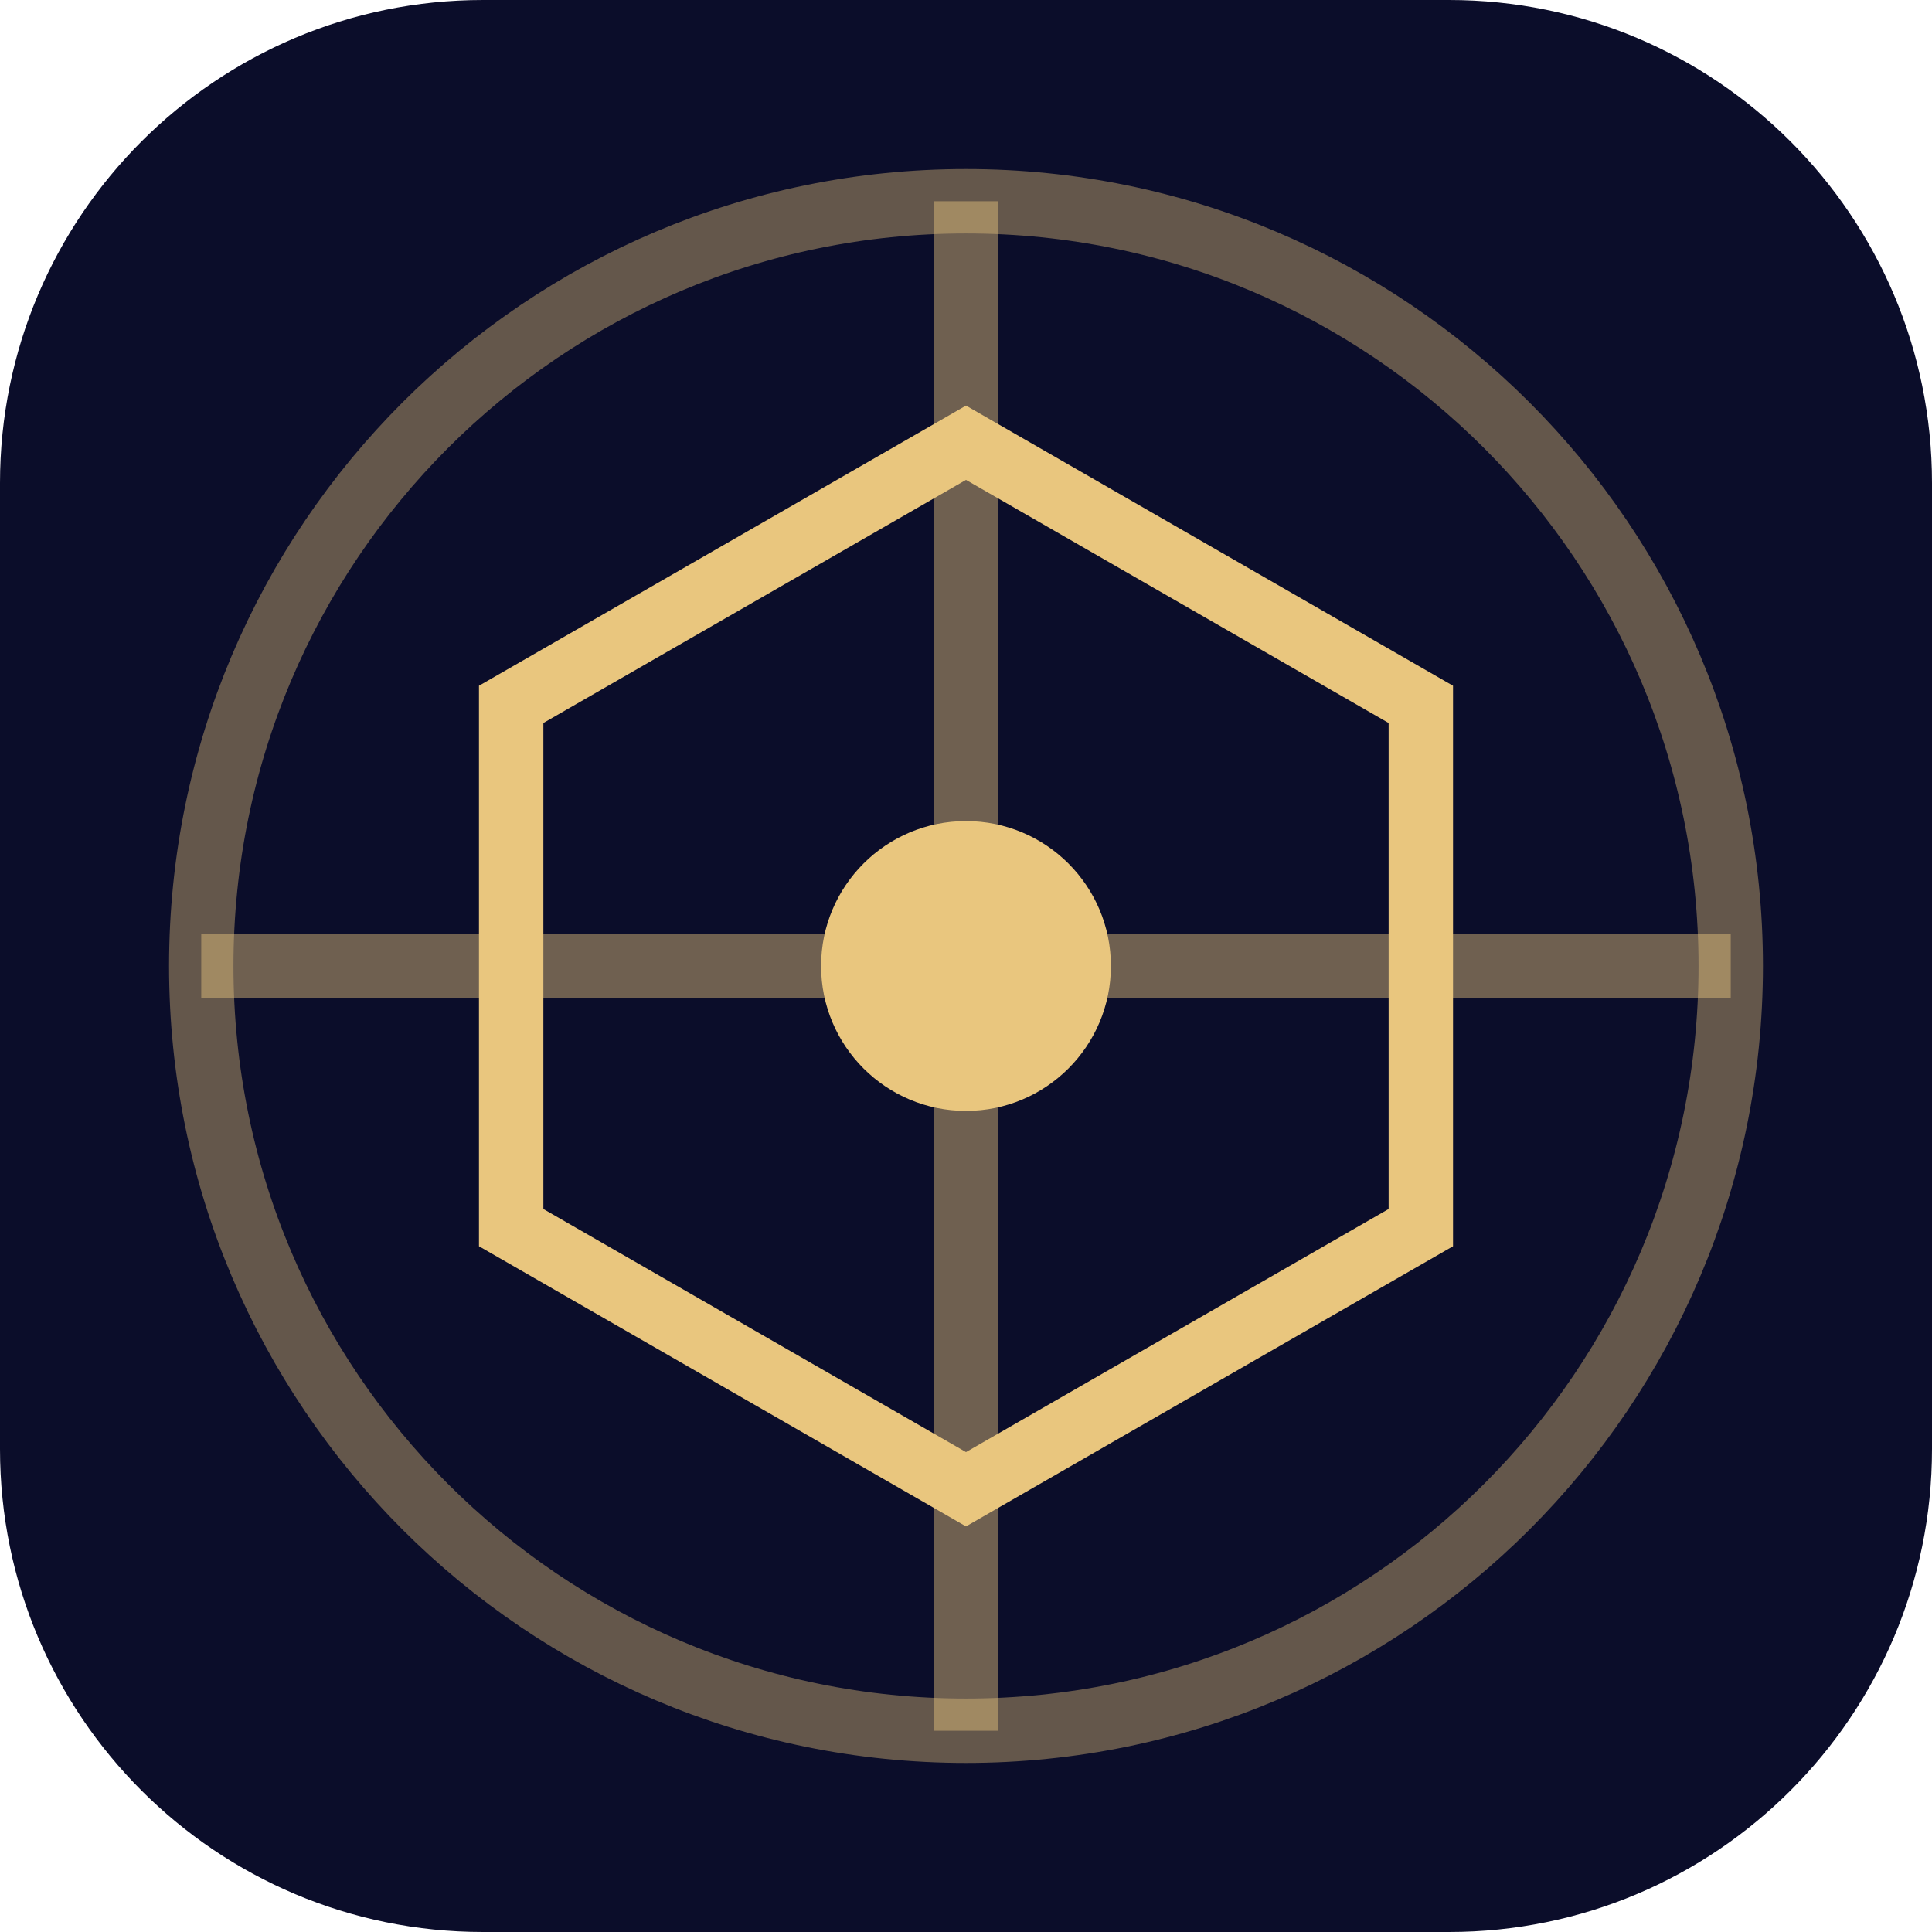
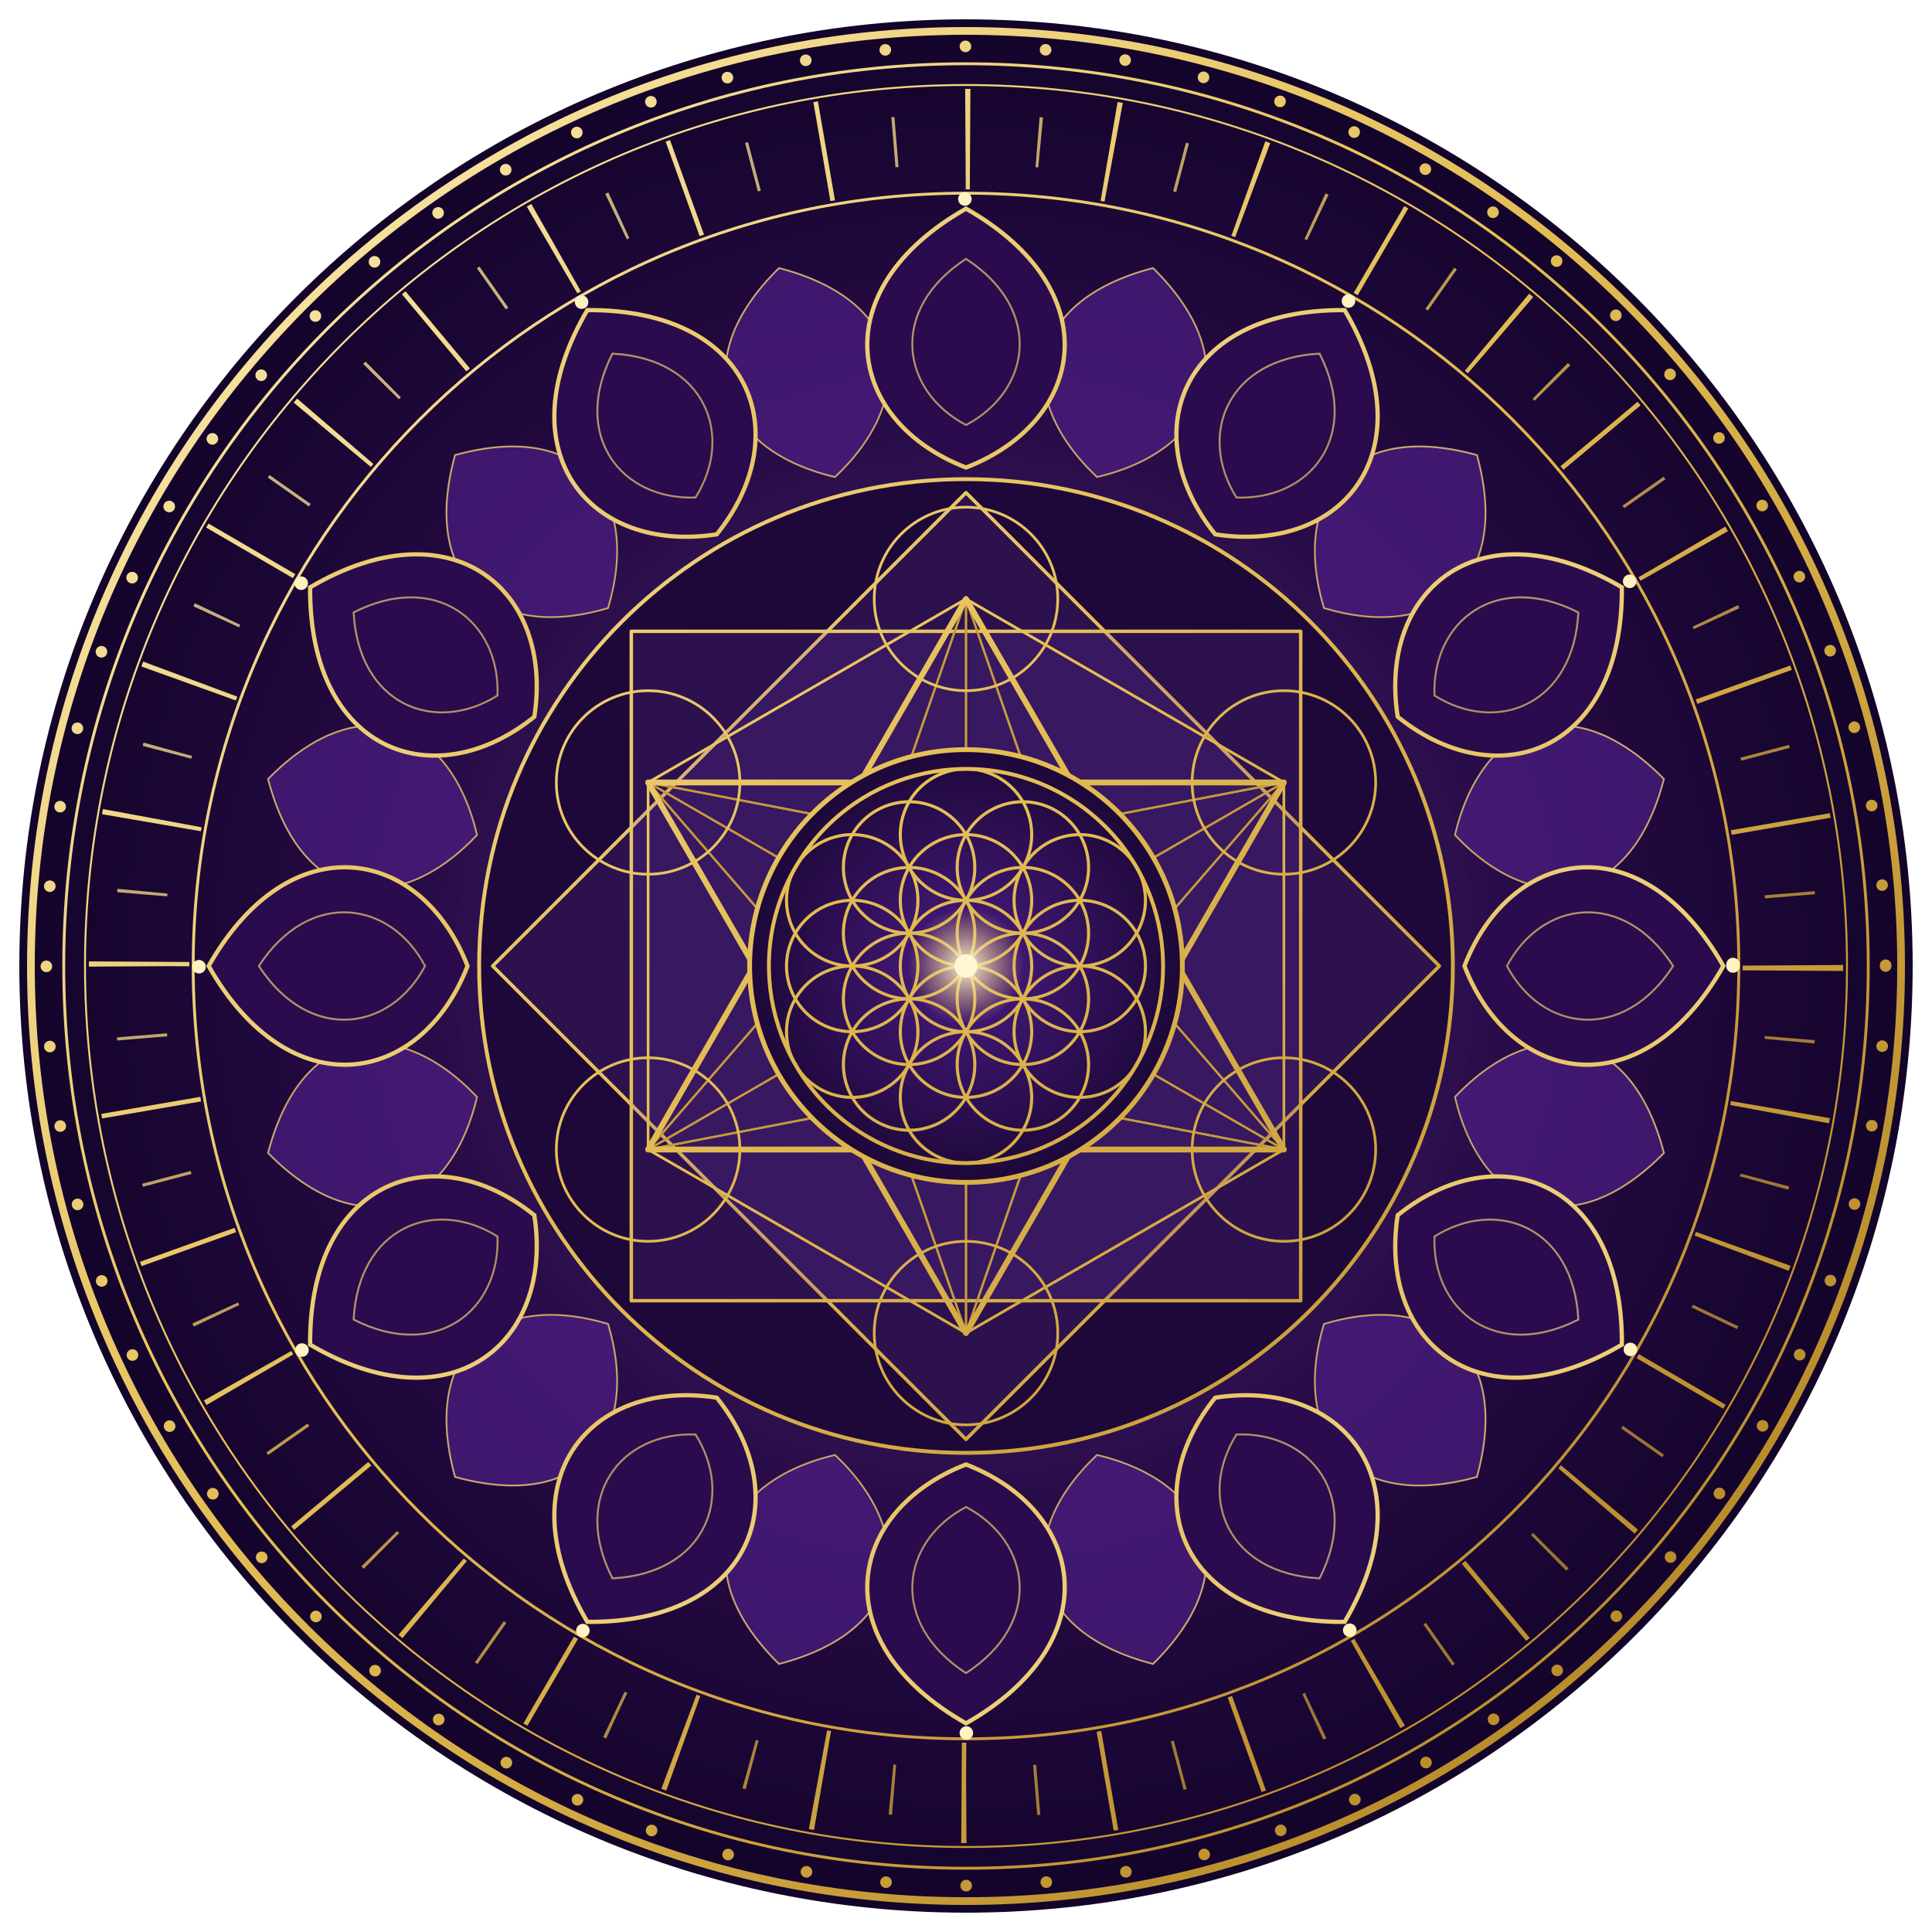
- <svg xmlns="http://www.w3.org/2000/svg" viewBox="0 0 48 48">
-   <rect width="48" height="48" rx="12" fill="#0b0d2a" />
-   <g fill="none" stroke="#e9c67e" stroke-width="1.6">
-     <circle cx="24" cy="24" r="19" opacity=".4" />
-     <path d="M24 5v38M5 24h38" opacity=".45" />
-     <path d="M24 11 35.3 17.5v13L24 37 12.7 30.5v-13Z" />
+ <svg xmlns="http://www.w3.org/2000/svg" viewBox="-500 -500 1000 1000" width="1000" height="1000">
+   <defs>
+     <linearGradient id="gold" gradientUnits="userSpaceOnUse" x1="-500" y1="-500" x2="500" y2="500">
+       <stop offset="0" stop-color="#FFF2C2" />
+       <stop offset="0.45" stop-color="#E4BE55" />
+       <stop offset="1" stop-color="#A8781B" />
+     </linearGradient>
+     <radialGradient id="disk" cx="0" cy="0" r="490" gradientUnits="userSpaceOnUse">
+       <stop offset="0" stop-color="#3A1468" />
+       <stop offset="0.7" stop-color="#22093F" />
+       <stop offset="1" stop-color="#13042A" />
+     </radialGradient>
+     <radialGradient id="glow" cx="0" cy="0" r="300" gradientUnits="userSpaceOnUse">
+       <stop offset="0" stop-color="#FFE7A3" stop-opacity="0.5" />
+       <stop offset="0.4" stop-color="#C9982C" stop-opacity="0.16" />
+       <stop offset="1" stop-color="#7B3FBF" stop-opacity="0" />
+     </radialGradient>
+     <radialGradient id="core" cx="0" cy="0" r="115" gradientUnits="userSpaceOnUse">
+       <stop offset="0" stop-color="#4A1C84" />
+       <stop offset="1" stop-color="#1C0736" />
+     </radialGradient>
+     <radialGradient id="seed" cx="0" cy="0" r="30" gradientUnits="userSpaceOnUse">
+       <stop offset="0" stop-color="#FFF6D6" stop-opacity="1" />
+       <stop offset="1" stop-color="#E4BE55" stop-opacity="0" />
+     </radialGradient>
+     <path id="petalBack" d="M0 -262 C52 -290 60 -340 0 -374 C-60 -340 -52 -290 0 -262 Z" />
+     <path id="petal" d="M0 -258 C62 -282 74 -350 0 -392 C-74 -350 -62 -282 0 -258 Z" />
+     <path id="petalIn" d="M0 -280 C34 -298 40 -340 0 -366 C-40 -340 -34 -298 0 -280 Z" />
+     <path id="meta" d="M0 -190L164.54 -95M0 -190L164.54 95M0 -190L0 190M0 -190L-164.54 95M0 -190L-164.54 -95M0 -190L82.27 -47.5M0 -190L82.27 47.5M0 -190L-82.27 47.5M0 -190L-82.27 -47.5M0 -95L82.27 -47.5M0 -95L82.27 47.5M0 -95L0 95M0 -95L-82.27 47.5M0 -95L-82.27 -47.5M0 -95L164.54 -95M0 -95L164.54 95M0 -95L-164.54 95M0 -95L-164.54 -95" />
+   </defs>
+   <circle r="490" fill="url(#disk)" />
+   <circle r="300" fill="url(#glow)" />
+   <circle r="484" fill="none" stroke="url(#gold)" stroke-width="4" />
+   <circle r="476" fill="none" stroke="url(#gold)" stroke-width="6" stroke-linecap="round" stroke-dasharray="0.001 41.538" />
+   <circle r="467" fill="none" stroke="url(#gold)" stroke-width="1.5" />
+   <circle r="456" fill="none" stroke="url(#gold)" stroke-width="1" />
+   <circle r="428" fill="none" stroke="url(#gold)" stroke-width="52" stroke-dasharray="2.4 72.3" />
+   <circle r="428" fill="none" stroke="url(#gold)" stroke-width="26" stroke-dasharray="1.6 73.1" stroke-dashoffset="37.35" stroke-opacity="0.8" />
+   <circle r="400" fill="none" stroke="url(#gold)" stroke-width="1.5" />
+   <g fill="#5A2496" fill-opacity="0.55" stroke="url(#gold)" stroke-width="0.9" stroke-opacity="0.8">
+     <use href="#petalBack" transform="rotate(15)" />
+     <use href="#petalBack" transform="rotate(45)" />
+     <use href="#petalBack" transform="rotate(75)" />
+     <use href="#petalBack" transform="rotate(105)" />
+     <use href="#petalBack" transform="rotate(135)" />
+     <use href="#petalBack" transform="rotate(165)" />
+     <use href="#petalBack" transform="rotate(195)" />
+     <use href="#petalBack" transform="rotate(225)" />
+     <use href="#petalBack" transform="rotate(255)" />
+     <use href="#petalBack" transform="rotate(285)" />
+     <use href="#petalBack" transform="rotate(315)" />
+     <use href="#petalBack" transform="rotate(345)" />
  </g>
-   <circle cx="24" cy="24" r="3.6" fill="#e9c67e" />
+   <g fill="#2A0B4E" stroke="url(#gold)" stroke-width="2.2">
+     <use href="#petal" />
+     <use href="#petal" transform="rotate(30)" />
+     <use href="#petal" transform="rotate(60)" />
+     <use href="#petal" transform="rotate(90)" />
+     <use href="#petal" transform="rotate(120)" />
+     <use href="#petal" transform="rotate(150)" />
+     <use href="#petal" transform="rotate(180)" />
+     <use href="#petal" transform="rotate(210)" />
+     <use href="#petal" transform="rotate(240)" />
+     <use href="#petal" transform="rotate(270)" />
+     <use href="#petal" transform="rotate(300)" />
+     <use href="#petal" transform="rotate(330)" />
+   </g>
+   <g fill="none" stroke="url(#gold)" stroke-width="1" stroke-opacity="0.7">
+     <use href="#petalIn" />
+     <use href="#petalIn" transform="rotate(30)" />
+     <use href="#petalIn" transform="rotate(60)" />
+     <use href="#petalIn" transform="rotate(90)" />
+     <use href="#petalIn" transform="rotate(120)" />
+     <use href="#petalIn" transform="rotate(150)" />
+     <use href="#petalIn" transform="rotate(180)" />
+     <use href="#petalIn" transform="rotate(210)" />
+     <use href="#petalIn" transform="rotate(240)" />
+     <use href="#petalIn" transform="rotate(270)" />
+     <use href="#petalIn" transform="rotate(300)" />
+     <use href="#petalIn" transform="rotate(330)" />
+   </g>
+   <circle r="397" fill="none" stroke="#FFF2C2" stroke-width="7" stroke-linecap="round" stroke-dasharray="0.001 207.83" />
+   <circle r="252" fill="#1E0839" stroke="url(#gold)" stroke-width="2" />
+   <g fill="#7B3FBF" fill-opacity="0.16" stroke="url(#gold)" stroke-width="1.8" stroke-linejoin="round">
+     <path d="M0 -245 L245 0 L0 245 L-245 0 Z" />
+     <path d="M173.24 -173.24 L173.24 173.24 L-173.24 173.24 L-173.24 -173.24 Z" />
+   </g>
+   <g fill="none" stroke="#C49A3C" stroke-width="1.1">
+     <use href="#meta" />
+     <use href="#meta" transform="rotate(60)" />
+     <use href="#meta" transform="rotate(120)" />
+     <use href="#meta" transform="rotate(180)" />
+     <use href="#meta" transform="rotate(240)" />
+     <use href="#meta" transform="rotate(300)" />
+   </g>
+   <g fill="none" stroke="url(#gold)" stroke-width="1.4">
+     <path d="M0 -190 L164.54 -95 L164.54 95 L0 190 L-164.54 95 L-164.54 -95 Z" />
+     <circle cx="0" cy="-190" r="47.5" />
+     <circle cx="164.54" cy="-95" r="47.5" />
+     <circle cx="164.54" cy="95" r="47.5" />
+     <circle cx="0" cy="190" r="47.5" />
+     <circle cx="-164.54" cy="95" r="47.5" />
+     <circle cx="-164.54" cy="-95" r="47.5" />
+   </g>
+   <g fill="none" stroke="url(#gold)" stroke-width="3" stroke-linejoin="round">
+     <path d="M0 -190 L164.54 95 L-164.54 95 Z" />
+     <path d="M0 190 L-164.54 -95 L164.54 -95 Z" />
+   </g>
+   <circle r="112" fill="url(#core)" stroke="url(#gold)" stroke-width="2.5" />
+   <g fill="none" stroke="url(#gold)" stroke-width="1.6" transform="rotate(30)">
+     <circle r="34" />
+     <circle cx="34" cy="0" r="34" />
+     <circle cx="17" cy="29.445" r="34" />
+     <circle cx="-17" cy="29.445" r="34" />
+     <circle cx="-34" cy="0" r="34" />
+     <circle cx="-17" cy="-29.445" r="34" />
+     <circle cx="17" cy="-29.445" r="34" />
+     <circle cx="68" cy="0" r="34" />
+     <circle cx="34" cy="58.89" r="34" />
+     <circle cx="-34" cy="58.89" r="34" />
+     <circle cx="-68" cy="0" r="34" />
+     <circle cx="-34" cy="-58.89" r="34" />
+     <circle cx="34" cy="-58.89" r="34" />
+     <circle cx="51" cy="29.445" r="34" />
+     <circle cx="0" cy="58.89" r="34" />
+     <circle cx="-51" cy="29.445" r="34" />
+     <circle cx="-51" cy="-29.445" r="34" />
+     <circle cx="0" cy="-58.89" r="34" />
+     <circle cx="51" cy="-29.445" r="34" />
+     <circle r="102" stroke-width="2" />
+   </g>
+   <circle r="30" fill="url(#seed)" />
+   <circle r="6" fill="#FFF6D6" />
</svg>
